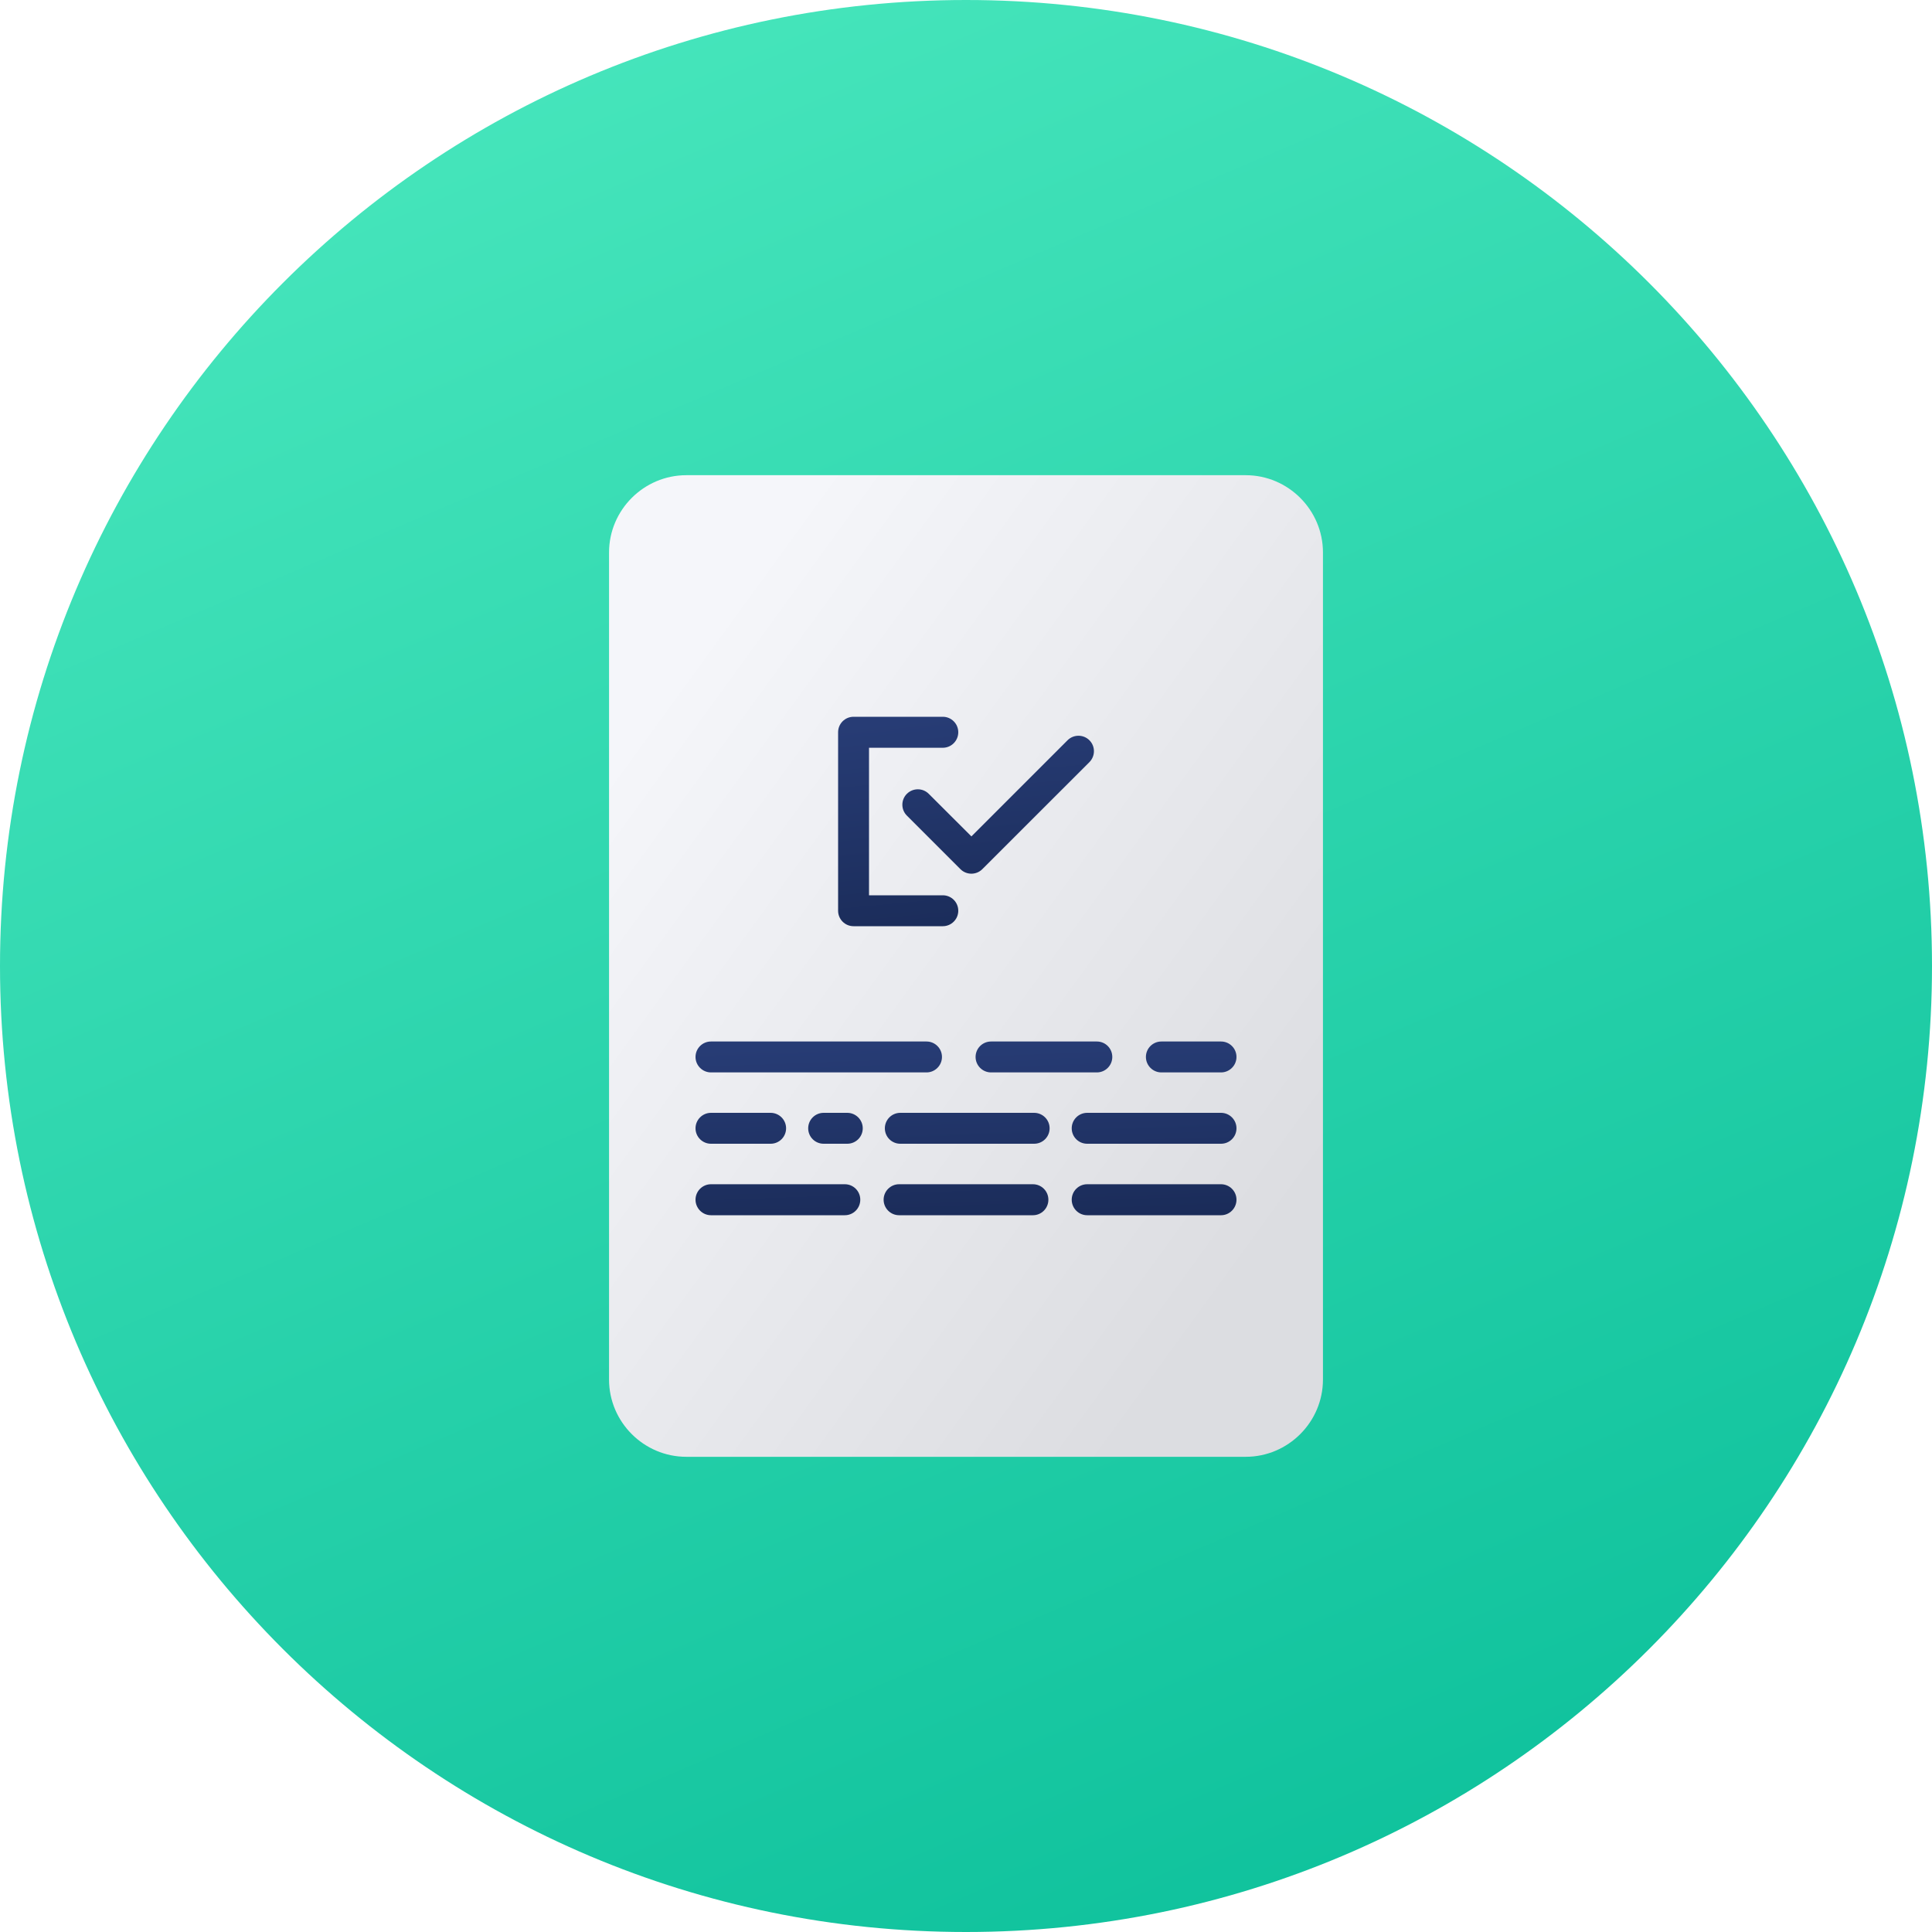
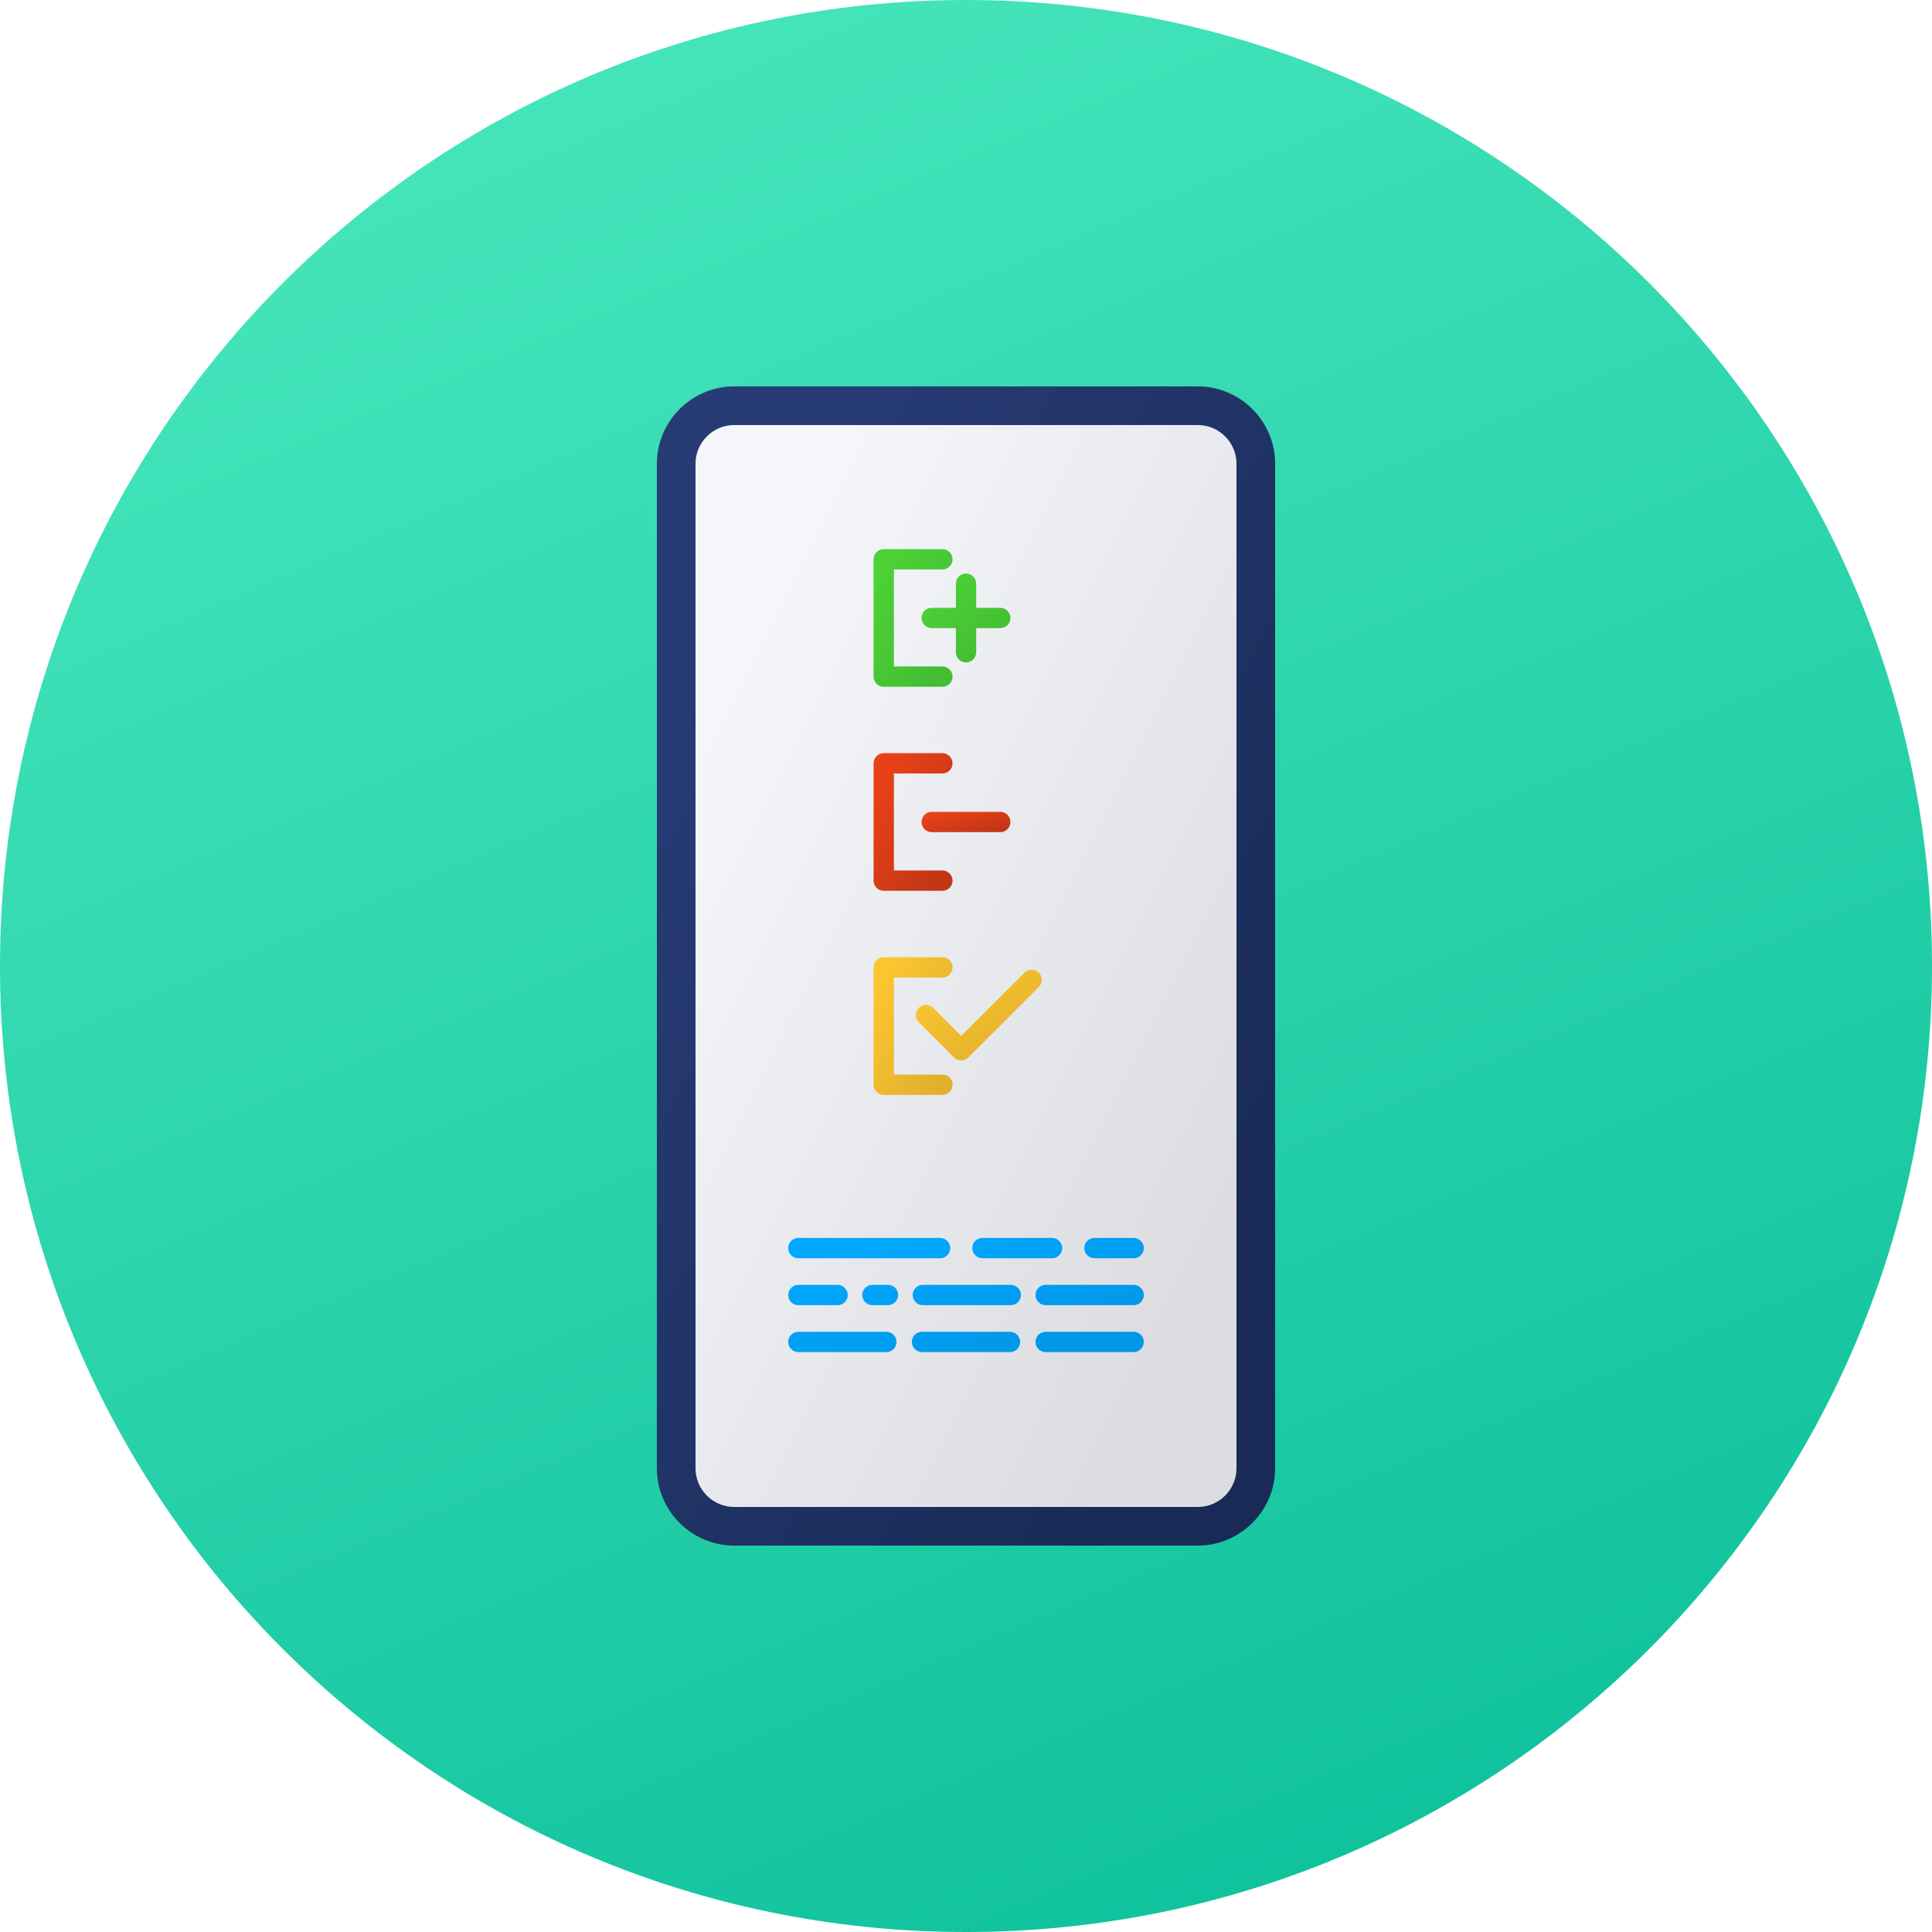
- <svg xmlns="http://www.w3.org/2000/svg" xml:space="preserve" width="250px" height="250px" version="1.1" style="shape-rendering:geometricPrecision; text-rendering:geometricPrecision; image-rendering:optimizeQuality; fill-rule:evenodd; clip-rule:evenodd" viewBox="0 0 250 250">
+ <svg xmlns="http://www.w3.org/2000/svg" xmlns:xlink="http://www.w3.org/1999/xlink" xml:space="preserve" width="250px" height="250px" version="1.1" style="shape-rendering:geometricPrecision; text-rendering:geometricPrecision; image-rendering:optimizeQuality; fill-rule:evenodd; clip-rule:evenodd" viewBox="0 0 250 250">
  <defs>
    <style type="text/css">
   
-     .fil2 {fill:url(#id0)}
-     .fil0 {fill:url(#id1)}
+     .fil8 {fill:url(#id0)}
+     .fil9 {fill:url(#id1)}
    .fil1 {fill:url(#id2)}
+     .fil2 {fill:url(#id3)}
+     .fil0 {fill:url(#id4)}
+     .fil3 {fill:url(#id5)}
+     .fil5 {fill:url(#id6)}
+     .fil7 {fill:url(#id7)}
+     .fil6 {fill:url(#id8)}
+     .fil4 {fill:url(#id9)}
   
  </style>
-     <linearGradient id="id0" gradientUnits="objectBoundingBox" x1="43.39%" y1="0%" x2="56.61%" y2="114.101%">
+     <linearGradient id="id0" gradientUnits="userSpaceOnUse" x1="120.93" y1="75.9" x2="129.07" y2="84.03">
+       <stop offset="0" style="stop-opacity:1; stop-color:#4CD137" />
+       <stop offset="1" style="stop-opacity:1; stop-color:#44BD32" />
+     </linearGradient>
+     <linearGradient id="id1" gradientUnits="userSpaceOnUse" x1="124.6" y1="104.6" x2="125.4" y2="108.13">
+       <stop offset="0" style="stop-opacity:1; stop-color:#E84118" />
+       <stop offset="1" style="stop-opacity:1; stop-color:#C23616" />
+     </linearGradient>
+     <linearGradient id="id2" gradientUnits="userSpaceOnUse" x1="80.96" y1="101.51" x2="169.04" y2="148.49">
      <stop offset="0" style="stop-opacity:1; stop-color:#273C75" />
      <stop offset="1" style="stop-opacity:1; stop-color:#192A56" />
    </linearGradient>
-     <linearGradient id="id1" gradientUnits="userSpaceOnUse" x1="45.27" y1="-61.54" x2="204.73" y2="311.54">
+     <linearGradient id="id3" gradientUnits="userSpaceOnUse" x1="85.4" y1="105.2" x2="164.6" y2="144.8">
+       <stop offset="0" style="stop-opacity:1; stop-color:#F5F6FA" />
+       <stop offset="1" style="stop-opacity:1; stop-color:#DCDDE1" />
+     </linearGradient>
+     <linearGradient id="id4" gradientUnits="userSpaceOnUse" x1="45.27" y1="-61.54" x2="204.73" y2="311.54">
      <stop offset="0" style="stop-opacity:1; stop-color:#55EFC4" />
      <stop offset="1" style="stop-opacity:1; stop-color:#00B894" />
    </linearGradient>
-     <linearGradient id="id2" gradientUnits="userSpaceOnUse" x1="82.28" y1="93.93" x2="167.72" y2="156.07">
-       <stop offset="0" style="stop-opacity:1; stop-color:#F5F6FA" />
-       <stop offset="1" style="stop-opacity:1; stop-color:#DCDDE1" />
+     <linearGradient id="id5" gradientUnits="userSpaceOnUse" x1="121.96" y1="158.1" x2="128.04" y2="177.05">
+       <stop offset="0" style="stop-opacity:1; stop-color:#00A8FF" />
+       <stop offset="1" style="stop-opacity:1; stop-color:#0097E6" />
    </linearGradient>
+     <linearGradient id="id6" gradientUnits="userSpaceOnUse" x1="122.72" y1="125.88" x2="130.59" y2="136.81">
+       <stop offset="0" style="stop-opacity:1; stop-color:#FBC531" />
+       <stop offset="1" style="stop-opacity:1; stop-color:#E1B12C" />
+     </linearGradient>
+     <linearGradient id="id7" gradientUnits="userSpaceOnUse" xlink:href="#id0" x1="112.71" y1="76.85" x2="123.59" y2="83.09">
+   </linearGradient>
+     <linearGradient id="id8" gradientUnits="userSpaceOnUse" xlink:href="#id1" x1="112.71" y1="103.25" x2="123.59" y2="109.49">
+   </linearGradient>
+     <linearGradient id="id9" gradientUnits="userSpaceOnUse" xlink:href="#id6" x1="112.71" y1="129.65" x2="123.59" y2="135.89">
+   </linearGradient>
  </defs>
  <g id="Слой_x0020_1">
-     <g id="_2256970733584">
+     <g id="_2653689094128">
      <path class="fil0" d="M125 0c69.04,0 125,55.96 125,125 0,69.04 -55.96,125 -125,125 -69.04,0 -125,-55.96 -125,-125 0,-69.04 55.96,-125 125,-125z" />
-       <path class="fil1" d="M88.81 61.49l72.38 0c5.5,0 10,4.5 10,10l0 107.02c0,5.5 -4.5,10 -10,10l-72.38 0c-5.5,0 -10,-4.5 -10,-10l0 -107.02c0,-5.5 4.5,-10 10,-10z" />
-       <path class="fil2" d="M140.68 157.25c-1.11,0 -2,-0.9 -2,-2.01 0,-1.1 0.89,-2 2,-2l17.32 0c1.1,0 2,0.9 2,2 0,1.11 -0.9,2.01 -2,2.01l-17.32 0zm-48.68 -18.48c-1.1,0 -2,-0.9 -2,-2 0,-1.11 0.9,-2 2,-2l27.89 0c1.1,0 2,0.89 2,2 0,1.1 -0.9,2 -2,2l-27.89 0zm36.24 0c-1.1,0 -2,-0.9 -2,-2 0,-1.11 0.9,-2 2,-2l13.69 0c1.11,0 2,0.89 2,2 0,1.1 -0.89,2 -2,2l-13.69 0zm22.04 0c-1.1,0 -2,-0.9 -2,-2 0,-1.11 0.9,-2 2,-2l7.72 0c1.1,0 2,0.89 2,2 0,1.1 -0.9,2 -2,2l-7.72 0zm-33.78 9.23c-1.11,0 -2,-0.89 -2,-2 0,-1.1 0.89,-2 2,-2l17.32 0c1.1,0 2,0.9 2,2 0,1.11 -0.9,2 -2,2l-17.32 0zm-24.5 0c-1.1,0 -2,-0.89 -2,-2 0,-1.1 0.9,-2 2,-2l7.72 0c1.1,0 2,0.9 2,2 0,1.11 -0.9,2 -2,2l-7.72 0zm48.68 0c-1.11,0 -2,-0.89 -2,-2 0,-1.1 0.89,-2 2,-2l17.32 0c1.1,0 2,0.9 2,2 0,1.11 -0.9,2 -2,2l-17.32 0zm-34.1 0c-1.11,0 -2,-0.89 -2,-2 0,-1.1 0.89,-2 2,-2l3.06 0c1.1,0 2,0.9 2,2 0,1.11 -0.9,2 -2,2l-3.06 0zm-14.58 9.25c-1.1,0 -2,-0.9 -2,-2.01 0,-1.1 0.9,-2 2,-2l17.32 0c1.11,0 2,0.9 2,2 0,1.11 -0.89,2.01 -2,2.01l-17.32 0zm24.34 0c-1.1,0 -2,-0.9 -2,-2.01 0,-1.1 0.9,-2 2,-2l17.32 0c1.11,0 2,0.9 2,2 0,1.11 -0.89,2.01 -2,2.01l-17.32 0z" />
-       <path class="fil2" d="M117.35 105.54c-0.78,-0.78 -0.78,-2.04 0,-2.82 0.79,-0.78 2.05,-0.78 2.83,0l5.52 5.51 12.44 -12.44c0.78,-0.78 2.05,-0.78 2.83,0 0.78,0.78 0.78,2.04 0,2.83l-13.86 13.85c-0.78,0.78 -2.05,0.78 -2.83,0l-6.93 -6.93zm4.65 -12.79c1.1,0 2,0.9 2,2 0,1.11 -0.9,2.01 -2,2.01l-9.55 0 0 19.09 9.55 0c1.1,0 2,0.89 2,2 0,1.1 -0.9,2 -2,2l-11.55 0c-1.11,0 -2,-0.9 -2,-2l0 -23.1c0,-1.1 0.89,-2 2,-2l11.55 0z" />
+       <path class="fil1" d="M95 50l60 0c5.5,0 10,4.5 10,10l0 130c0,5.5 -4.5,10 -10,10l-60 0c-5.5,0 -10,-4.5 -10,-10l0 -130c0,-5.5 4.5,-10 10,-10z" />
+       <path class="fil2" d="M95 55l60 0c2.75,0 5,2.25 5,5l0 130c0,2.75 -2.25,5 -5,5l-60 0c-2.75,0 -5,-2.25 -5,-5l0 -130c0,-2.75 2.25,-5 5,-5z" />
+       <path class="fil3" d="M135.31 174.96c-0.73,0 -1.32,-0.59 -1.32,-1.31 0,-0.73 0.59,-1.32 1.32,-1.32l11.38 0c0.73,0 1.32,0.59 1.32,1.32 0,0.72 -0.59,1.31 -1.32,1.31l-11.38 0zm-32 -12.14c-0.73,0 -1.32,-0.59 -1.32,-1.32 0,-0.72 0.59,-1.31 1.32,-1.31l18.33 0c0.73,0 1.32,0.59 1.32,1.31 0,0.73 -0.59,1.32 -1.32,1.32l-18.33 0zm23.82 0c-0.73,0 -1.32,-0.59 -1.32,-1.32 0,-0.72 0.59,-1.31 1.32,-1.31l9 0c0.73,0 1.32,0.59 1.32,1.31 0,0.73 -0.59,1.32 -1.32,1.32l-9 0zm14.49 0c-0.73,0 -1.32,-0.59 -1.32,-1.32 0,-0.72 0.59,-1.31 1.32,-1.31l5.07 0c0.73,0 1.32,0.59 1.32,1.31 0,0.73 -0.59,1.32 -1.32,1.32l-5.07 0zm-22.21 6.07c-0.73,0 -1.31,-0.59 -1.31,-1.32 0,-0.72 0.58,-1.31 1.31,-1.31l11.39 0c0.72,0 1.31,0.59 1.31,1.31 0,0.73 -0.59,1.32 -1.31,1.32l-11.39 0zm-16.1 0c-0.73,0 -1.32,-0.59 -1.32,-1.32 0,-0.72 0.59,-1.31 1.32,-1.31l5.07 0c0.73,0 1.32,0.59 1.32,1.31 0,0.73 -0.59,1.32 -1.32,1.32l-5.07 0zm32 0c-0.73,0 -1.32,-0.59 -1.32,-1.32 0,-0.72 0.59,-1.31 1.32,-1.31l11.38 0c0.73,0 1.32,0.59 1.32,1.31 0,0.73 -0.59,1.32 -1.32,1.32l-11.38 0zm-22.42 0c-0.73,0 -1.32,-0.59 -1.32,-1.32 0,-0.72 0.59,-1.31 1.32,-1.31l2.01 0c0.73,0 1.32,0.59 1.32,1.31 0,0.73 -0.59,1.32 -1.32,1.32l-2.01 0zm-9.58 6.07c-0.73,0 -1.32,-0.59 -1.32,-1.31 0,-0.73 0.59,-1.32 1.32,-1.32l11.38 0c0.73,0 1.32,0.59 1.32,1.32 0,0.72 -0.59,1.31 -1.32,1.31l-11.38 0zm16 0c-0.73,0 -1.32,-0.59 -1.32,-1.31 0,-0.73 0.59,-1.32 1.32,-1.32l11.38 0c0.73,0 1.32,0.59 1.32,1.32 0,0.72 -0.59,1.31 -1.32,1.31l-11.38 0z" />
+       <path class="fil4" d="M121.94 123.86c0.73,0 1.32,0.59 1.32,1.32 0,0.73 -0.59,1.32 -1.32,1.32l-6.27 0 0 12.55 6.27 0c0.73,0 1.32,0.59 1.32,1.31 0,0.73 -0.59,1.32 -1.32,1.32l-7.59 0c-0.72,0 -1.31,-0.59 -1.31,-1.32l0 -15.18c0,-0.73 0.59,-1.32 1.31,-1.32l7.59 0z" />
+       <path class="fil5" d="M118.89 132.27c-0.51,-0.51 -0.51,-1.34 0,-1.86 0.52,-0.51 1.35,-0.51 1.86,0l3.63 3.63 8.18 -8.18c0.51,-0.51 1.34,-0.51 1.85,0 0.52,0.51 0.52,1.35 0,1.86l-9.1 9.11c-0.52,0.51 -1.35,0.51 -1.86,0l-4.56 -4.56z" />
+       <path class="fil6" d="M121.94 97.46c0.73,0 1.32,0.59 1.32,1.32 0,0.72 -0.59,1.31 -1.32,1.31l-6.27 0 0 12.55 6.27 0c0.73,0 1.32,0.59 1.32,1.32 0,0.72 -0.59,1.31 -1.32,1.31l-7.59 0c-0.72,0 -1.31,-0.59 -1.31,-1.31l0 -15.18c0,-0.73 0.59,-1.32 1.31,-1.32l7.59 0z" />
+       <path class="fil7" d="M121.94 71.06c0.73,0 1.32,0.59 1.32,1.32 0,0.72 -0.59,1.31 -1.32,1.31l-6.27 0 0 12.55 6.27 0c0.73,0 1.32,0.59 1.32,1.32 0,0.72 -0.59,1.31 -1.32,1.31l-7.59 0c-0.72,0 -1.31,-0.59 -1.31,-1.31l0 -15.18c0,-0.73 0.59,-1.32 1.31,-1.32l7.59 0z" />
+       <path class="fil8" d="M120.56 81.28l3.13 0 0 3.12c0,0.73 0.58,1.32 1.31,1.32 0.73,0 1.32,-0.59 1.32,-1.32l0 -3.12 3.12 0c0.72,0 1.31,-0.59 1.31,-1.31 0,-0.73 -0.59,-1.32 -1.31,-1.32l-3.12 0 0 -3.12c0,-0.73 -0.59,-1.32 -1.32,-1.32 -0.73,0 -1.31,0.59 -1.31,1.32l0 3.12 -3.13 0c-0.72,0 -1.31,0.59 -1.31,1.32 0,0.72 0.59,1.31 1.31,1.31z" />
+       <path class="fil9" d="M120.56 107.68l8.88 0c0.72,0 1.31,-0.59 1.31,-1.31 0,-0.73 -0.59,-1.32 -1.31,-1.32l-8.88 0c-0.72,0 -1.31,0.59 -1.31,1.32 0,0.72 0.59,1.31 1.31,1.31z" />
    </g>
  </g>
</svg>
